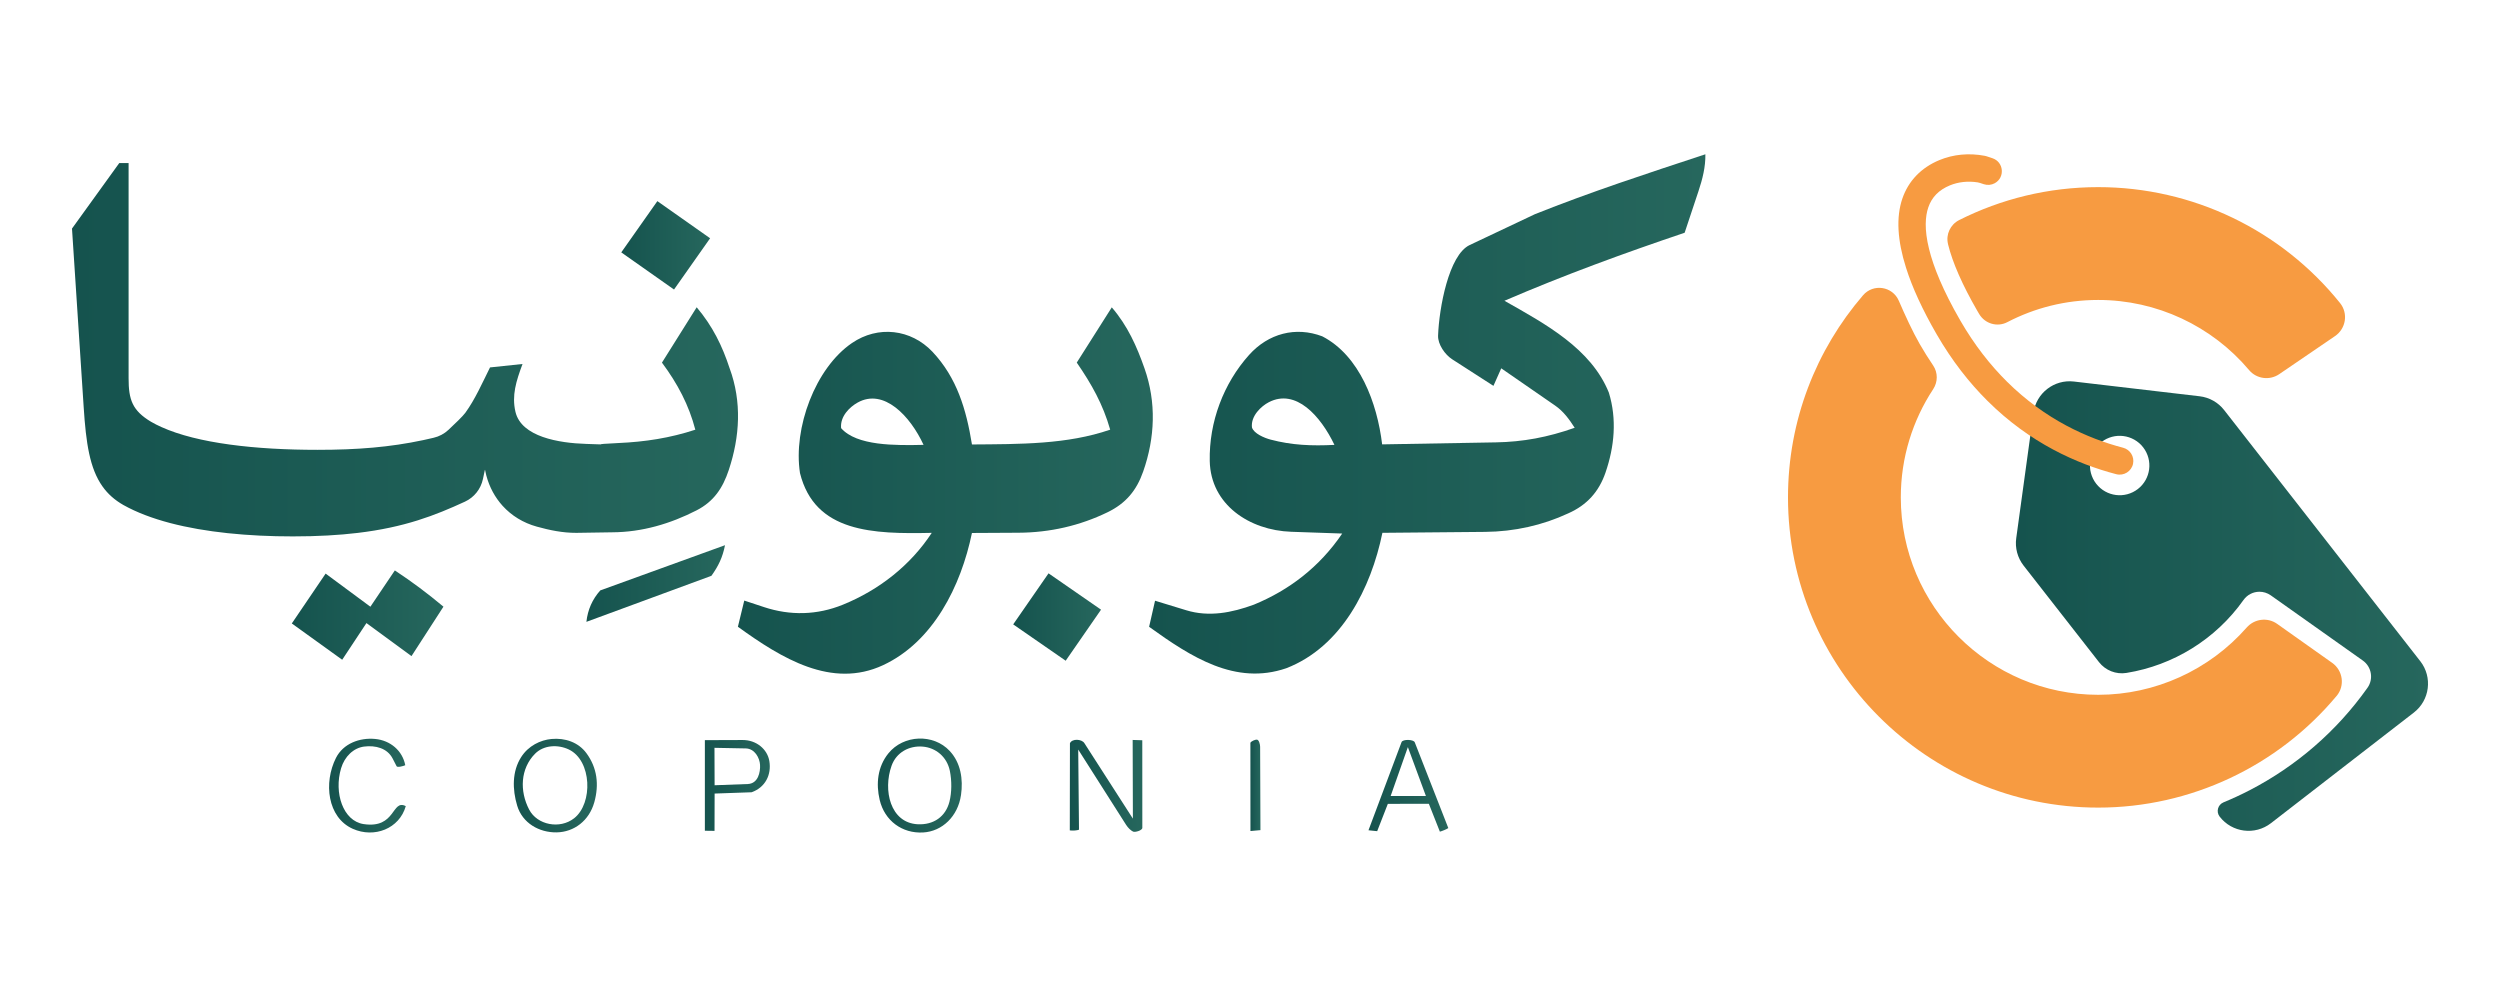
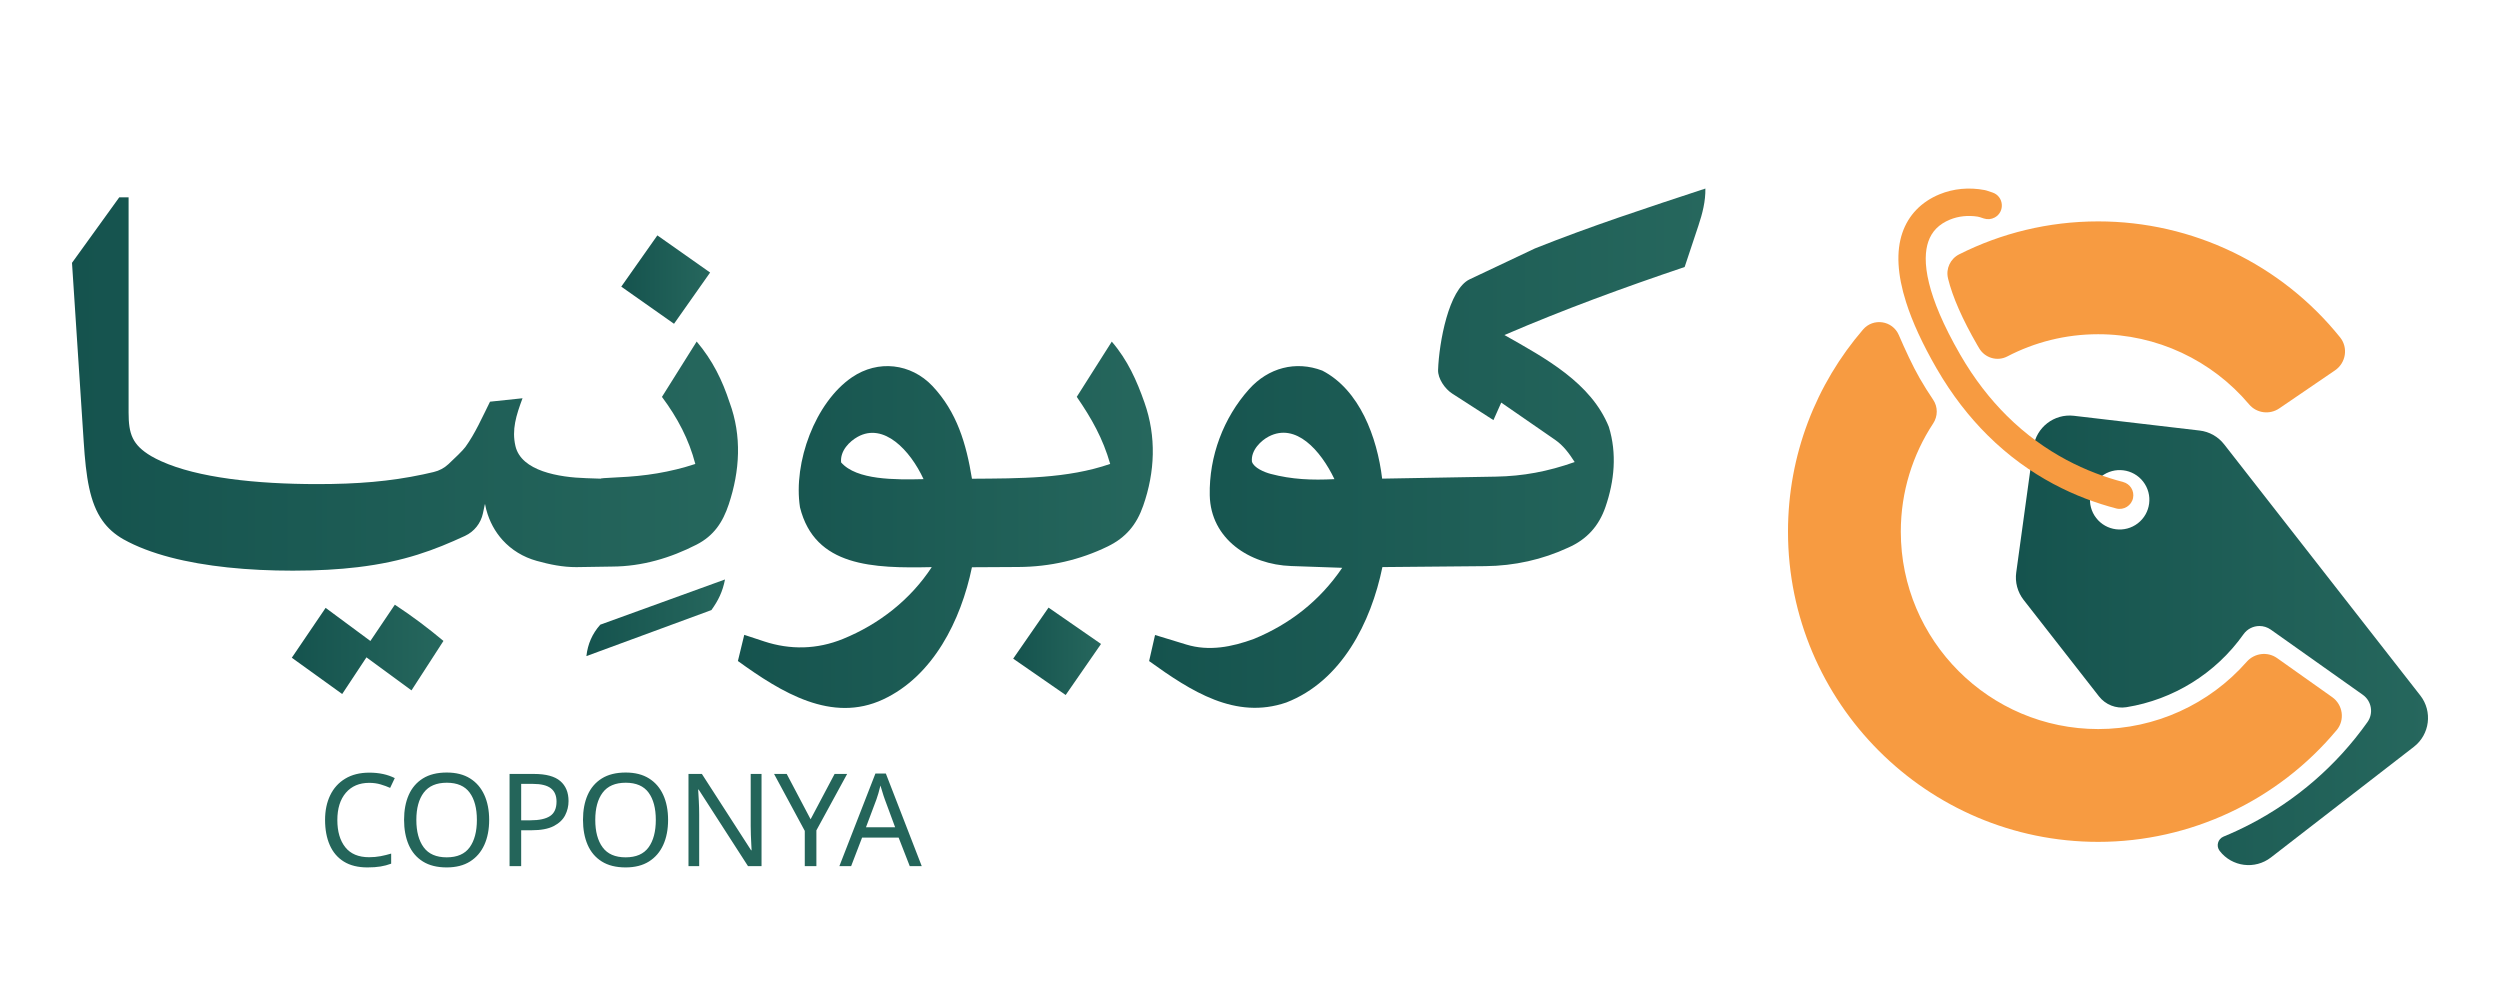
<svg xmlns="http://www.w3.org/2000/svg" xmlns:xlink="http://www.w3.org/1999/xlink" id="Layer_1" data-name="Layer 1" viewBox="0 0 1355.61 535.11">
  <defs>
    <style>
      .cls-1 {
-         fill: url(#linear-gradient-15);
+         fill: url(#linear-gradient-2);
      }

      .cls-2 {
-         fill: url(#linear-gradient-13);
+         fill: #f79b41;
      }

      .cls-3 {
-         fill: url(#linear-gradient-2);
+         fill: url(#linear-gradient-4);
      }

      .cls-4 {
-         fill: url(#linear-gradient-10);
+         fill: url(#linear-gradient-3);
      }

      .cls-5 {
-         fill: url(#linear-gradient-12);
+         fill: url(#linear-gradient-5);
      }

      .cls-6 {
-         fill: #f79b41;
+         fill: #24655a;
+         font-family: ArialRoundedMTBold, 'Arial Rounded MT Bold';
+         font-size: 70px;
      }

      .cls-7 {
-         fill: url(#linear-gradient-4);
+         fill: url(#linear-gradient-8);
      }

      .cls-8 {
-         fill: url(#linear-gradient-3);
+         fill: url(#linear-gradient-7);
      }

      .cls-9 {
-         fill: url(#linear-gradient-5);
+         fill: url(#linear-gradient-6);
      }

      .cls-10 {
-         fill: url(#linear-gradient-8);
-       }
- 
-       .cls-11 {
-         fill: url(#linear-gradient-14);
-       }
- 
-       .cls-12 {
-         fill: url(#linear-gradient-7);
-       }
- 
-       .cls-13 {
-         fill: url(#linear-gradient-9);
-       }
- 
-       .cls-14 {
-         fill: url(#linear-gradient-11);
-       }
- 
-       .cls-15 {
-         fill: url(#linear-gradient-6);
-       }
- 
-       .cls-16 {
        fill: url(#linear-gradient);
      }
    </style>
-     <linearGradient id="linear-gradient" x1="580.09" y1="426.12" x2="619.43" y2="426.12" gradientUnits="userSpaceOnUse">
+     <linearGradient id="linear-gradient" x1="623.12" y1="243.03" x2="924.75" y2="243.03" gradientUnits="userSpaceOnUse">
      <stop offset="0" stop-color="#15534e" />
      <stop offset="1" stop-color="#26675d" />
    </linearGradient>
-     <linearGradient id="linear-gradient-2" x1="476" y1="425.96" x2="521.51" y2="425.96" xlink:href="#linear-gradient" />
-     <linearGradient id="linear-gradient-3" x1="278.61" y1="425.98" x2="323.63" y2="425.98" xlink:href="#linear-gradient" />
-     <linearGradient id="linear-gradient-4" x1="742.05" y1="426.1" x2="785.34" y2="426.1" xlink:href="#linear-gradient" />
-     <linearGradient id="linear-gradient-5" x1="382.21" y1="425.9" x2="417.41" y2="425.9" xlink:href="#linear-gradient" />
-     <linearGradient id="linear-gradient-6" x1="178.45" y1="425.99" x2="220.03" y2="425.99" xlink:href="#linear-gradient" />
-     <linearGradient id="linear-gradient-7" x1="678.02" y1="425.85" x2="683.46" y2="425.85" xlink:href="#linear-gradient" />
-     <linearGradient id="linear-gradient-8" x1="623.12" y1="224.45" x2="924.75" y2="224.45" xlink:href="#linear-gradient" />
-     <linearGradient id="linear-gradient-9" x1="400.1" y1="265.99" x2="625.1" y2="265.99" xlink:href="#linear-gradient" />
-     <linearGradient id="linear-gradient-10" x1="158.23" y1="333.52" x2="240.46" y2="333.52" xlink:href="#linear-gradient" />
-     <linearGradient id="linear-gradient-11" x1="336.87" y1="133" x2="385.04" y2="133" gradientTransform="translate(261.92 -238.71) rotate(54.85)" xlink:href="#linear-gradient" />
-     <linearGradient id="linear-gradient-12" x1="549.37" y1="334.53" x2="597" y2="334.53" gradientTransform="translate(521.97 -327.16) rotate(55.3)" xlink:href="#linear-gradient" />
-     <linearGradient id="linear-gradient-13" x1="317.97" y1="316.41" x2="393.13" y2="316.41" xlink:href="#linear-gradient" />
-     <linearGradient id="linear-gradient-14" x1="39.04" y1="189.65" x2="400.17" y2="189.65" xlink:href="#linear-gradient" />
-     <linearGradient id="linear-gradient-15" x1="1093.11" y1="328.63" x2="1316.58" y2="328.63" xlink:href="#linear-gradient" />
+     <linearGradient id="linear-gradient-2" x1="400.1" y1="284.57" x2="625.1" y2="284.57" xlink:href="#linear-gradient" />
+     <linearGradient id="linear-gradient-3" x1="158.23" y1="352.1" x2="240.46" y2="352.1" xlink:href="#linear-gradient" />
+     <linearGradient id="linear-gradient-4" x1="336.87" y1="151.58" x2="385.04" y2="151.58" gradientTransform="translate(277.11 -230.83) rotate(54.85)" xlink:href="#linear-gradient" />
+     <linearGradient id="linear-gradient-5" x1="549.37" y1="353.11" x2="597" y2="353.11" gradientTransform="translate(537.25 -319.15) rotate(55.3)" xlink:href="#linear-gradient" />
+     <linearGradient id="linear-gradient-6" x1="317.97" y1="334.99" x2="393.13" y2="334.99" xlink:href="#linear-gradient" />
+     <linearGradient id="linear-gradient-7" x1="39.04" y1="208.23" x2="400.17" y2="208.23" xlink:href="#linear-gradient" />
+     <linearGradient id="linear-gradient-8" x1="1093.11" y1="347.21" x2="1316.58" y2="347.21" xlink:href="#linear-gradient" />
  </defs>
  <g>
    <g>
-       <path class="cls-16" d="M585.1,449.89c-.93.42-3.41.62-5.01.38l.08-47.26c1.2-2.63,6.38-2.29,7.8-.08l26.33,40.97-.12-42.67,5.22.17.02,47.47c0,1.46-3.97,2.57-5.01,2.06-1.24-.6-2.72-1.99-3.82-3.71l-25.93-40.77.42,43.42Z" />
-       <path class="cls-3" d="M521.08,431.2c-1.67,11.42-10.12,19.6-20.48,20.2-11.37.66-20.91-6.33-23.59-17.62-2.08-8.75-1.17-17.99,4.71-25.27,8.16-10.11,24.42-10.83,33.27-1.29,5.94,6.4,7.37,15.25,6.1,23.97ZM497.67,446.95c8.58.41,15.1-4.12,17.17-12.26,1.28-5.04,1.29-11.37.23-16.61-1.56-7.74-7.68-12.67-14.78-13.24-7.2-.58-14.22,3.02-16.85,10.4-4.7,13.18-.76,30.99,14.24,31.71Z" />
-       <path class="cls-8" d="M322.24,435.07c-2.76,9.9-10.93,16.14-20.43,16.28-9.43.14-18.54-5.02-21.37-14.48-2.67-8.89-2.78-18.63,2.17-26.36,3.91-6.12,10.41-9.23,16.41-9.8,7.41-.69,14.6,1.78,18.96,7.69,5.83,7.9,6.96,17.02,4.27,26.67ZM311.32,443.7c10.31-8.09,9.63-31.31-2.87-37.29-5.75-2.75-13.54-2.58-18.38,2.35-7.87,8.01-8.42,20.12-3.14,30.23,4.38,8.39,16.65,10.78,24.4,4.7Z" />
-       <path class="cls-7" d="M774.78,435.86l-22.23.02-5.78,14.82-4.72-.49,17.93-47.79c.63-1.68,6.53-1.54,7.17.1l18.19,46.5c-.98.67-3.53,1.69-4.58,1.94l-5.97-15.11ZM773.19,431.62l-9.78-26.51-9.34,26.52h19.12Z" />
-       <path class="cls-9" d="M387.5,430.3l-.05,20.23-5.24-.07v-49.12s20.5-.07,20.5-.07c7.39-.03,13.38,4.94,14.46,11.39,1.25,7.46-2.22,14.32-9.61,16.94l-20.05.7ZM405.48,425.13c5.57-.21,6.88-6.36,6.65-10.41-.21-3.68-2.82-8.79-7.73-8.89l-16.98-.33.07,20.3,17.98-.67Z" />
-       <path class="cls-15" d="M197.13,446.85c17.65,2.69,15.17-13.73,22.9-9.73-3.46,12.22-17.05,17.52-28.75,12.29-13.81-6.17-15.84-25.07-9.11-38.42,3.96-7.86,12.9-11.09,21.25-10.3,8.23.77,14.83,6.35,16.33,14.25-1.04.49-4.29,1.35-4.7.54l-2.15-4.18c-2.89-5.63-9.35-7.27-15.49-6.47-5.72.74-10.54,5.36-12.45,11.74-4.01,13.38,1.09,28.59,12.17,30.28Z" />
-       <path class="cls-12" d="M683.46,450.14l-5.41.48-.03-47.84c.33-.78,2.67-1.9,3.67-1.69s1.6,2.56,1.61,3.84l.17,45.21Z" />
+       <path class="cls-10" d="M727.83,307.89l-27.67-.96c-22.66-.78-43.7-14.7-44.18-38.38-.43-21.12,7.46-42.04,21.31-57.49,10.47-11.69,25.32-15.57,39.7-10.11,20.23,10.43,29.77,36.07,32.47,58.59l61.69-1.09c14.64-.26,28.09-2.74,42.71-7.91-2.94-4.6-6.12-8.94-10.53-11.99l-29.29-20.25-4.23,9.51-22.39-14.42c-3.87-2.49-7.8-8.08-7.63-12.8.54-14.94,5.79-43.78,17.12-49.13l35.39-16.74c30.3-12.09,60.41-21.94,92.43-32.48.12,6.83-1.56,13.48-3.78,20.12l-7.46,22.42c-33.35,11.26-65.18,22.9-97.72,36.89,22.4,12.67,46.98,25.93,56.62,49.8,4.44,14.46,3.02,29.31-1.82,43.38-3.54,10.3-10.02,17.61-20.24,22.11-13.9,6.47-29.22,9.89-44.95,10.03l-55.78.51c-6.15,29.96-22.14,61.83-52.13,73.43-27.57,9.45-51.57-6.05-74.37-22.47l3.22-14.14,16.92,5.17c12.33,3.77,24.72,1.35,36.69-3.05,19.06-7.84,35.52-20.34,47.88-38.55ZM723.59,259.81c-7.52-15.73-20.95-30.72-35.59-23.13-4.09,2.12-9.83,7.4-9.14,13.67,1.04,3.33,6.7,5.71,10.13,6.61,11.42,3.02,22.32,3.49,34.6,2.85Z" />
+       <path class="cls-1" d="M414.29,347.78c14.21,4.69,28.73,4.4,42.79-1.32,19.65-8,36.63-21.34,48.16-38.94-31.75.68-63.4-.1-71.45-32.41-3.77-24.39,8.29-56.95,28.18-70.52,14.15-9.66,31.98-7.58,43.65,4.73,13.26,14.1,18.34,31.26,21.42,50.27,26.12-.2,51.58.02,74.95-8.03-3.92-13.77-10.08-24.68-18.12-36.37l18.99-29.95c8.65,10.08,13.55,21.18,17.72,33.03,6.54,18.56,5.71,37.67-.68,55.95-3.6,10.3-9.37,17.27-19.28,22.1-15,7.3-31.29,11.04-48.36,11.13l-25.23.14c-5.96,28.81-20.99,59.01-48.2,71.68-27.81,12.95-54.99-3.68-78.71-20.84l3.45-14.19,10.73,3.54ZM500.79,259.81c-7.24-15.68-21.56-30.86-35.75-22.93-4.3,2.4-9.56,7.45-8.96,13.86,8.41,9.65,29.39,9.43,44.71,9.07Z" />
+       <path class="cls-4" d="M185.55,376.32l-27.32-19.67,18.34-27.04,24.27,17.96,13.26-19.68c9.68,6.39,17.73,12.46,26.36,19.65l-17.33,26.81-24.43-17.91-13.15,19.89Z" />
+       <rect class="cls-3" x="343.96" y="134.09" width="33.99" height="34.98" transform="translate(29.22 359.47) rotate(-54.85)" />
+       <rect class="cls-5" x="556.35" y="335.8" width="33.67" height="34.62" transform="translate(-43.4 623.39) rotate(-55.3)" />
+       <path class="cls-9" d="M385.76,330.81l-67.79,24.96c.73-6.58,3.2-12.18,7.52-17.04l67.64-24.52c-1.29,6.64-3.62,11.36-7.37,16.6Z" />
+       <path class="cls-8" d="M395.62,218.26c-3.92-12.01-9.16-22.78-17.85-33.06l-18.83,30.01c4.26,5.73,7.92,11.49,10.94,17.49,3.03,6,5.42,12.24,7.15,18.88-6.85,2.26-13.67,3.9-20.59,5.07-6.93,1.17-13.96,1.85-21.26,2.17-7.83.34-9.63.59-9.53.73-1.41-.06-3.79-.15-7.67-.26-14.93-.44-35.31-3.83-38.48-17.4-2.07-8.89.36-16.6,3.84-25.94h-.01l-17.62,1.86c-4.16,8.35-8.09,17.31-13.38,24.6-1.3,1.8-5.79,6.12-9.16,9.26-2.25,2.11-5.02,3.58-8.02,4.28h-.05s-.02.02-.03.02c-1.86.45-3.72.87-5.57,1.26-18.06,3.84-35.78,5.27-57.28,5.27-16.66,0-32.98-.85-47.64-2.86-14.42-1.97-27.23-5.05-37.13-9.53-1.96-.88-3.81-1.82-5.53-2.82h-.01c-10.15-6.09-12.18-11.93-12.18-23.6v-116.68h-5.07l-25.62,35.51,6.34,96.9c1.25,19.4,3.27,33.2,10.21,42.94,2.85,4.02,6.54,7.34,11.35,10.08h.01c14.44,8.07,34.34,12.9,56.52,15.25,11.32,1.2,23.23,1.75,35.31,1.75,13.48,0,24.99-.67,35.09-1.88,25.47-3.03,41.94-9.44,58.2-16.94.03-.01.05-.02.08-.04,4.99-2.31,8.58-6.86,9.72-12.24l1.01-4.77c.04-.09.08-.17.12-.25.18.98.4,1.94.64,2.88.03.11.06.22.09.33,1.68,6.26,4.71,11.81,8.82,16.35,4.82,5.3,11.12,9.22,18.56,11.27,6.94,1.92,13.97,3.4,21.42,3.37l19.4-.3c16.29-.07,31.67-4.68,45.76-11.89,9.4-4.82,14.24-12.13,17.48-21.88,6.02-18.1,7.16-36.99.46-55.19Z" />
    </g>
-     <g>
-       <path class="cls-10" d="M727.83,289.31l-27.67-.96c-22.66-.78-43.7-14.7-44.18-38.38-.43-21.12,7.46-42.04,21.31-57.49,10.47-11.69,25.32-15.57,39.7-10.11,20.23,10.43,29.77,36.07,32.47,58.59l61.69-1.09c14.64-.26,28.09-2.74,42.71-7.91-2.94-4.6-6.12-8.94-10.53-11.99l-29.29-20.25-4.23,9.51-22.39-14.42c-3.87-2.49-7.8-8.08-7.63-12.8.54-14.94,5.79-43.78,17.12-49.13l35.39-16.74c30.3-12.09,60.41-21.94,92.43-32.48.12,6.83-1.56,13.48-3.78,20.12l-7.46,22.42c-33.35,11.26-65.18,22.9-97.72,36.89,22.4,12.67,46.98,25.93,56.62,49.8,4.44,14.46,3.02,29.31-1.82,43.38-3.54,10.3-10.02,17.61-20.24,22.11-13.9,6.47-29.22,9.89-44.95,10.03l-55.78.51c-6.15,29.96-22.14,61.83-52.13,73.43-27.57,9.45-51.57-6.05-74.37-22.47l3.22-14.14,16.92,5.17c12.33,3.77,24.72,1.35,36.69-3.05,19.06-7.84,35.52-20.34,47.88-38.55ZM723.59,241.23c-7.52-15.73-20.95-30.72-35.59-23.13-4.09,2.12-9.83,7.4-9.14,13.67,1.04,3.33,6.7,5.71,10.13,6.61,11.42,3.02,22.32,3.49,34.6,2.85Z" />
-       <path class="cls-13" d="M414.29,329.2c14.21,4.69,28.73,4.4,42.79-1.32,19.65-8,36.63-21.34,48.16-38.94-31.75.68-63.4-.1-71.45-32.41-3.77-24.39,8.29-56.95,28.18-70.52,14.15-9.66,31.98-7.58,43.65,4.73,13.26,14.1,18.34,31.26,21.42,50.27,26.12-.2,51.58.02,74.95-8.03-3.92-13.77-10.08-24.68-18.12-36.37l18.99-29.95c8.65,10.08,13.55,21.18,17.72,33.03,6.54,18.56,5.71,37.67-.68,55.95-3.6,10.3-9.37,17.27-19.28,22.1-15,7.3-31.29,11.04-48.36,11.13l-25.23.14c-5.96,28.81-20.99,59.01-48.2,71.68-27.81,12.95-54.99-3.68-78.71-20.84l3.45-14.19,10.73,3.54ZM500.79,241.22c-7.24-15.68-21.56-30.86-35.75-22.93-4.3,2.4-9.56,7.45-8.96,13.86,8.41,9.65,29.39,9.43,44.71,9.07Z" />
-       <path class="cls-4" d="M185.55,357.74l-27.32-19.67,18.34-27.04,24.27,17.96,13.26-19.68c9.68,6.39,17.73,12.46,26.36,19.65l-17.33,26.81-24.43-17.91-13.15,19.89Z" />
-       <rect class="cls-14" x="343.96" y="115.51" width="33.99" height="34.98" transform="translate(44.41 351.59) rotate(-54.85)" />
-       <rect class="cls-5" x="556.35" y="317.22" width="33.67" height="34.62" transform="translate(-28.12 615.38) rotate(-55.3)" />
-       <path class="cls-2" d="M385.76,312.23l-67.79,24.96c.73-6.58,3.2-12.18,7.52-17.04l67.64-24.52c-1.29,6.64-3.62,11.36-7.37,16.6Z" />
-       <path class="cls-11" d="M395.62,199.68c-3.92-12.01-9.16-22.78-17.85-33.06l-18.83,30.01c4.26,5.73,7.92,11.49,10.94,17.49,3.03,6,5.42,12.24,7.15,18.88-6.85,2.26-13.67,3.9-20.59,5.07-6.93,1.17-13.96,1.85-21.26,2.17-7.83.34-9.63.59-9.53.73-1.41-.06-3.79-.15-7.67-.26-14.93-.44-35.31-3.83-38.48-17.4-2.07-8.89.36-16.6,3.84-25.94h-.01l-17.62,1.86c-4.16,8.35-8.09,17.31-13.38,24.6-1.3,1.8-5.79,6.12-9.16,9.26-2.25,2.11-5.02,3.58-8.02,4.28h-.05s-.02.02-.03.02c-1.86.45-3.72.87-5.57,1.26-18.06,3.84-35.78,5.27-57.28,5.27-16.66,0-32.98-.85-47.64-2.86-14.42-1.97-27.23-5.05-37.13-9.53-1.96-.88-3.81-1.82-5.53-2.82h-.01c-10.15-6.09-12.18-11.93-12.18-23.6v-116.68h-5.07l-25.62,35.51,6.34,96.9c1.25,19.4,3.27,33.2,10.21,42.94,2.85,4.02,6.54,7.34,11.35,10.08h.01c14.44,8.07,34.34,12.9,56.52,15.25,11.32,1.2,23.23,1.75,35.31,1.75,13.48,0,24.99-.67,35.09-1.88,25.47-3.03,41.94-9.44,58.2-16.94.03-.01.05-.02.08-.04,4.99-2.31,8.58-6.86,9.72-12.24l1.01-4.77c.04-.09.08-.17.12-.25.18.98.4,1.94.64,2.88.03.11.06.22.09.33,1.68,6.26,4.71,11.81,8.82,16.35,4.82,5.3,11.12,9.22,18.56,11.27,6.94,1.92,13.97,3.4,21.42,3.37l19.4-.3c16.29-.07,31.67-4.68,45.76-11.89,9.4-4.82,14.24-12.13,17.48-21.88,6.02-18.1,7.16-36.99.46-55.19Z" />
-     </g>
+     <text class="cls-6" transform="translate(172 469.65)">
+       <tspan x="0" y="0">COPONYA</tspan>
+     </text>
  </g>
  <g>
-     <path class="cls-1" d="M1312.43,358.59l-106.36-136.18c-3.26-4.21-8.07-6.93-13.37-7.54l-68.14-7.99c-10.72-1.25-20.45,6.29-21.93,16.97l-9.34,67.98c-.73,5.27.7,10.61,3.96,14.82l40.92,52.39c3.53,4.51,9.23,6.77,14.89,5.85,25.35-4.09,48.36-18.23,63.46-39.54,2.07-2.92,5.34-4.48,8.66-4.48,2.12,0,4.26.64,6.13,1.95l49.92,35.36c4.77,3.39,5.91,10.02,2.51,14.79-16.75,23.65-38.78,42.53-63.85,55.51-4.63,2.4-9.36,4.59-14.19,6.58-3.1,1.27-4.15,5.13-2.09,7.77h0c6.7,8.66,19.14,10.24,27.8,3.53l38.74-29.99,38.75-29.99c8.65-6.69,10.23-19.14,3.53-27.8ZM1159.24,265.17c-7.03,5.44-17.14,4.16-22.6-2.88-5.44-7.02-4.16-17.14,2.88-22.6,7.03-5.44,17.16-4.15,22.6,2.88,5.44,7.04,4.15,17.16-2.88,22.6Z" />
+     <path class="cls-7" d="M1312.43,377.17l-106.36-136.18c-3.26-4.21-8.07-6.93-13.37-7.54l-68.14-7.99c-10.72-1.25-20.45,6.29-21.93,16.97l-9.34,67.98c-.73,5.27.7,10.61,3.96,14.82l40.92,52.39c3.53,4.51,9.23,6.77,14.89,5.85,25.35-4.09,48.36-18.23,63.46-39.54,2.07-2.92,5.34-4.48,8.66-4.48,2.12,0,4.26.64,6.13,1.95l49.92,35.36c4.77,3.39,5.91,10.02,2.51,14.79-16.75,23.65-38.78,42.53-63.85,55.51-4.63,2.4-9.36,4.59-14.19,6.58-3.1,1.27-4.15,5.13-2.09,7.77h0c6.7,8.66,19.14,10.24,27.8,3.53l38.74-29.99,38.75-29.99c8.65-6.69,10.23-19.14,3.53-27.8ZM1159.24,283.75c-7.03,5.44-17.14,4.16-22.6-2.88-5.44-7.02-4.16-17.14,2.88-22.6,7.03-5.44,17.16-4.15,22.6,2.88,5.44,7.04,4.15,17.16-2.88,22.6Z" />
    <g>
-       <path class="cls-6" d="M1267.01,377.35c-31.82,38.14-79.22,60.57-129.26,60.57-92.76,0-168.22-75.46-168.22-168.22,0-41.82,15.34-80.13,40.69-109.59,5.58-6.48,16-4.89,19.39,2.96,3.38,7.82,7.55,16.89,11.32,23.43,2.32,4.02,4.77,7.93,7.32,11.7,2.62,3.87,2.57,8.93,0,12.83-11.09,16.86-17.55,37.02-17.55,58.67,0,59.03,48.03,107.05,107.06,107.05,30.92,0,60.25-13.45,80.47-36.45,4.21-4.78,11.3-5.71,16.51-2.03l29.88,21.17c5.85,4.15,7,12.41,2.41,17.92Z" />
-       <path class="cls-6" d="M1056.33,132.44s-.02-.07-.03-.11c-1.28-5.21,1.28-10.6,6.07-13.01,22.69-11.42,48.29-17.85,75.37-17.85,51.23,0,99.34,23.29,131.16,62.88,4.49,5.59,3.19,13.83-2.73,17.88l-30.25,20.64c-5.2,3.54-12.27,2.65-16.34-2.16-20.25-24.01-50.12-38.06-81.85-38.06-17.77,0-34.54,4.35-49.3,12.05-5.41,2.82-12.09.85-15.21-4.39-.36-.61-.72-1.22-1.08-1.83-8.06-13.97-13.39-26.09-15.83-36.03Z" />
+       <path class="cls-2" d="M1267.01,395.93c-31.82,38.14-79.22,60.57-129.26,60.57-92.76,0-168.22-75.46-168.22-168.22,0-41.82,15.34-80.13,40.69-109.59,5.58-6.48,16-4.89,19.39,2.96,3.38,7.82,7.55,16.89,11.32,23.43,2.32,4.02,4.77,7.93,7.32,11.7,2.62,3.87,2.57,8.93,0,12.83-11.09,16.86-17.55,37.02-17.55,58.67,0,59.03,48.03,107.05,107.06,107.05,30.92,0,60.25-13.45,80.47-36.45,4.21-4.78,11.3-5.71,16.51-2.03l29.88,21.17c5.85,4.15,7,12.41,2.41,17.92Z" />
+       <path class="cls-2" d="M1056.33,151.02s-.02-.07-.03-.11c-1.28-5.21,1.28-10.6,6.07-13.01,22.69-11.42,48.29-17.85,75.37-17.85,51.23,0,99.34,23.29,131.16,62.88,4.49,5.59,3.19,13.83-2.73,17.88l-30.25,20.64c-5.2,3.54-12.27,2.65-16.34-2.16-20.25-24.01-50.12-38.06-81.85-38.06-17.77,0-34.54,4.35-49.3,12.05-5.41,2.82-12.09.85-15.21-4.39-.36-.61-.72-1.22-1.08-1.83-8.06-13.97-13.39-26.09-15.83-36.03Z" />
    </g>
-     <path class="cls-6" d="M1156.64,251.46h0c-.87,4.14-5.02,6.74-9.12,5.67-21.26-5.56-46.83-16.89-69.8-39.74-9.87-9.79-19.25-21.71-27.62-36.19-7.61-13.19-13.15-25.2-16.55-35.96-4.75-14.94-5.43-27.5-2.02-37.53,3.28-9.6,10.24-16.84,20.14-20.92,7.57-3.13,16.09-3.92,24.6-2.29l.94.24,3.19,1.06c6.15,2.04,6.92,10.43,1.24,13.55h0c-1.81.99-3.95,1.19-5.91.54l-2.09-.69c-.41-.13-.83-.24-1.25-.31-5.3-.82-10.48-.26-15.05,1.62-6.01,2.48-9.85,6.4-11.75,11.99-1.59,4.69-2.21,11.83.43,22.51,2.39,9.72,7.46,22.36,16.93,38.78,7.67,13.28,16.28,24.19,25.3,33.14,20.77,20.6,43.81,30.84,62.98,35.85,3.84,1,6.21,4.82,5.4,8.7Z" />
+     <path class="cls-2" d="M1156.64,270.04h0c-.87,4.14-5.02,6.74-9.12,5.67-21.26-5.56-46.83-16.89-69.8-39.74-9.87-9.79-19.25-21.71-27.62-36.19-7.61-13.19-13.15-25.2-16.55-35.96-4.75-14.94-5.43-27.5-2.02-37.53,3.28-9.6,10.24-16.84,20.14-20.92,7.57-3.13,16.09-3.92,24.6-2.29l.94.24,3.19,1.06c6.15,2.04,6.92,10.43,1.24,13.55h0c-1.81.99-3.95,1.19-5.91.54l-2.09-.69c-.41-.13-.83-.24-1.25-.31-5.3-.82-10.48-.26-15.05,1.62-6.01,2.48-9.85,6.4-11.75,11.99-1.59,4.69-2.21,11.83.43,22.51,2.39,9.72,7.46,22.36,16.93,38.78,7.67,13.28,16.28,24.19,25.3,33.14,20.77,20.6,43.81,30.84,62.98,35.85,3.84,1,6.21,4.82,5.4,8.7Z" />
  </g>
</svg>
